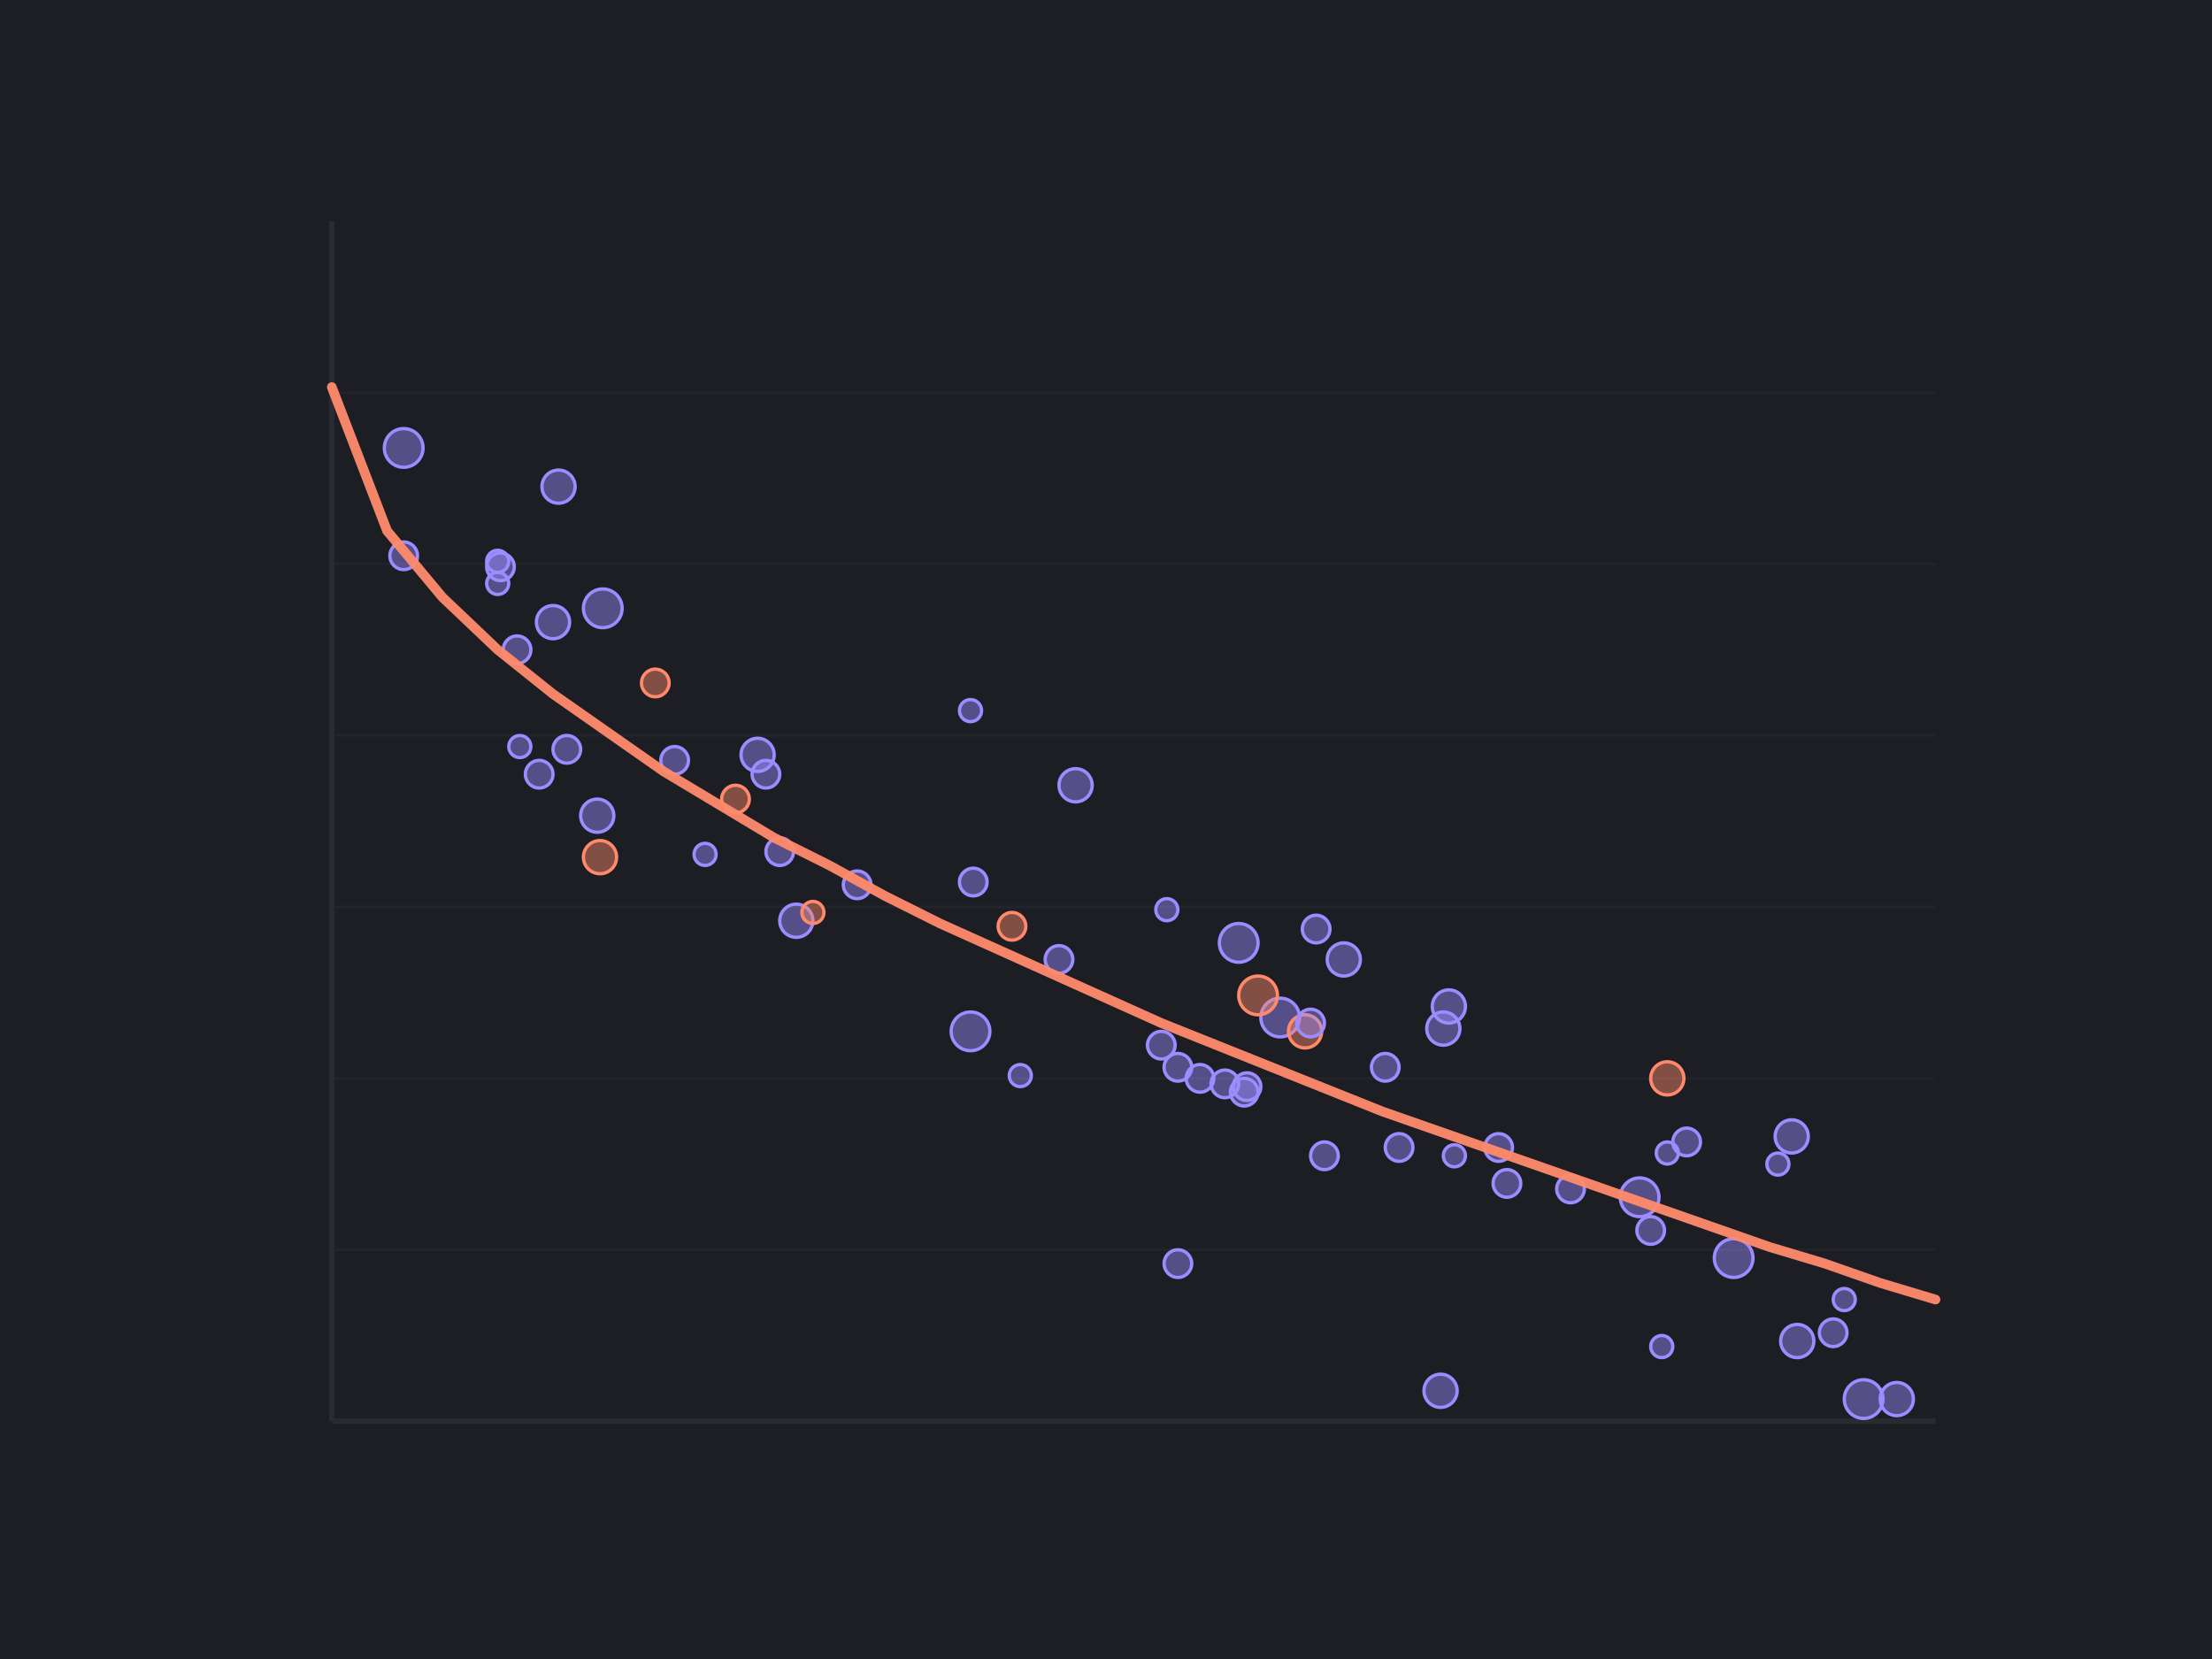
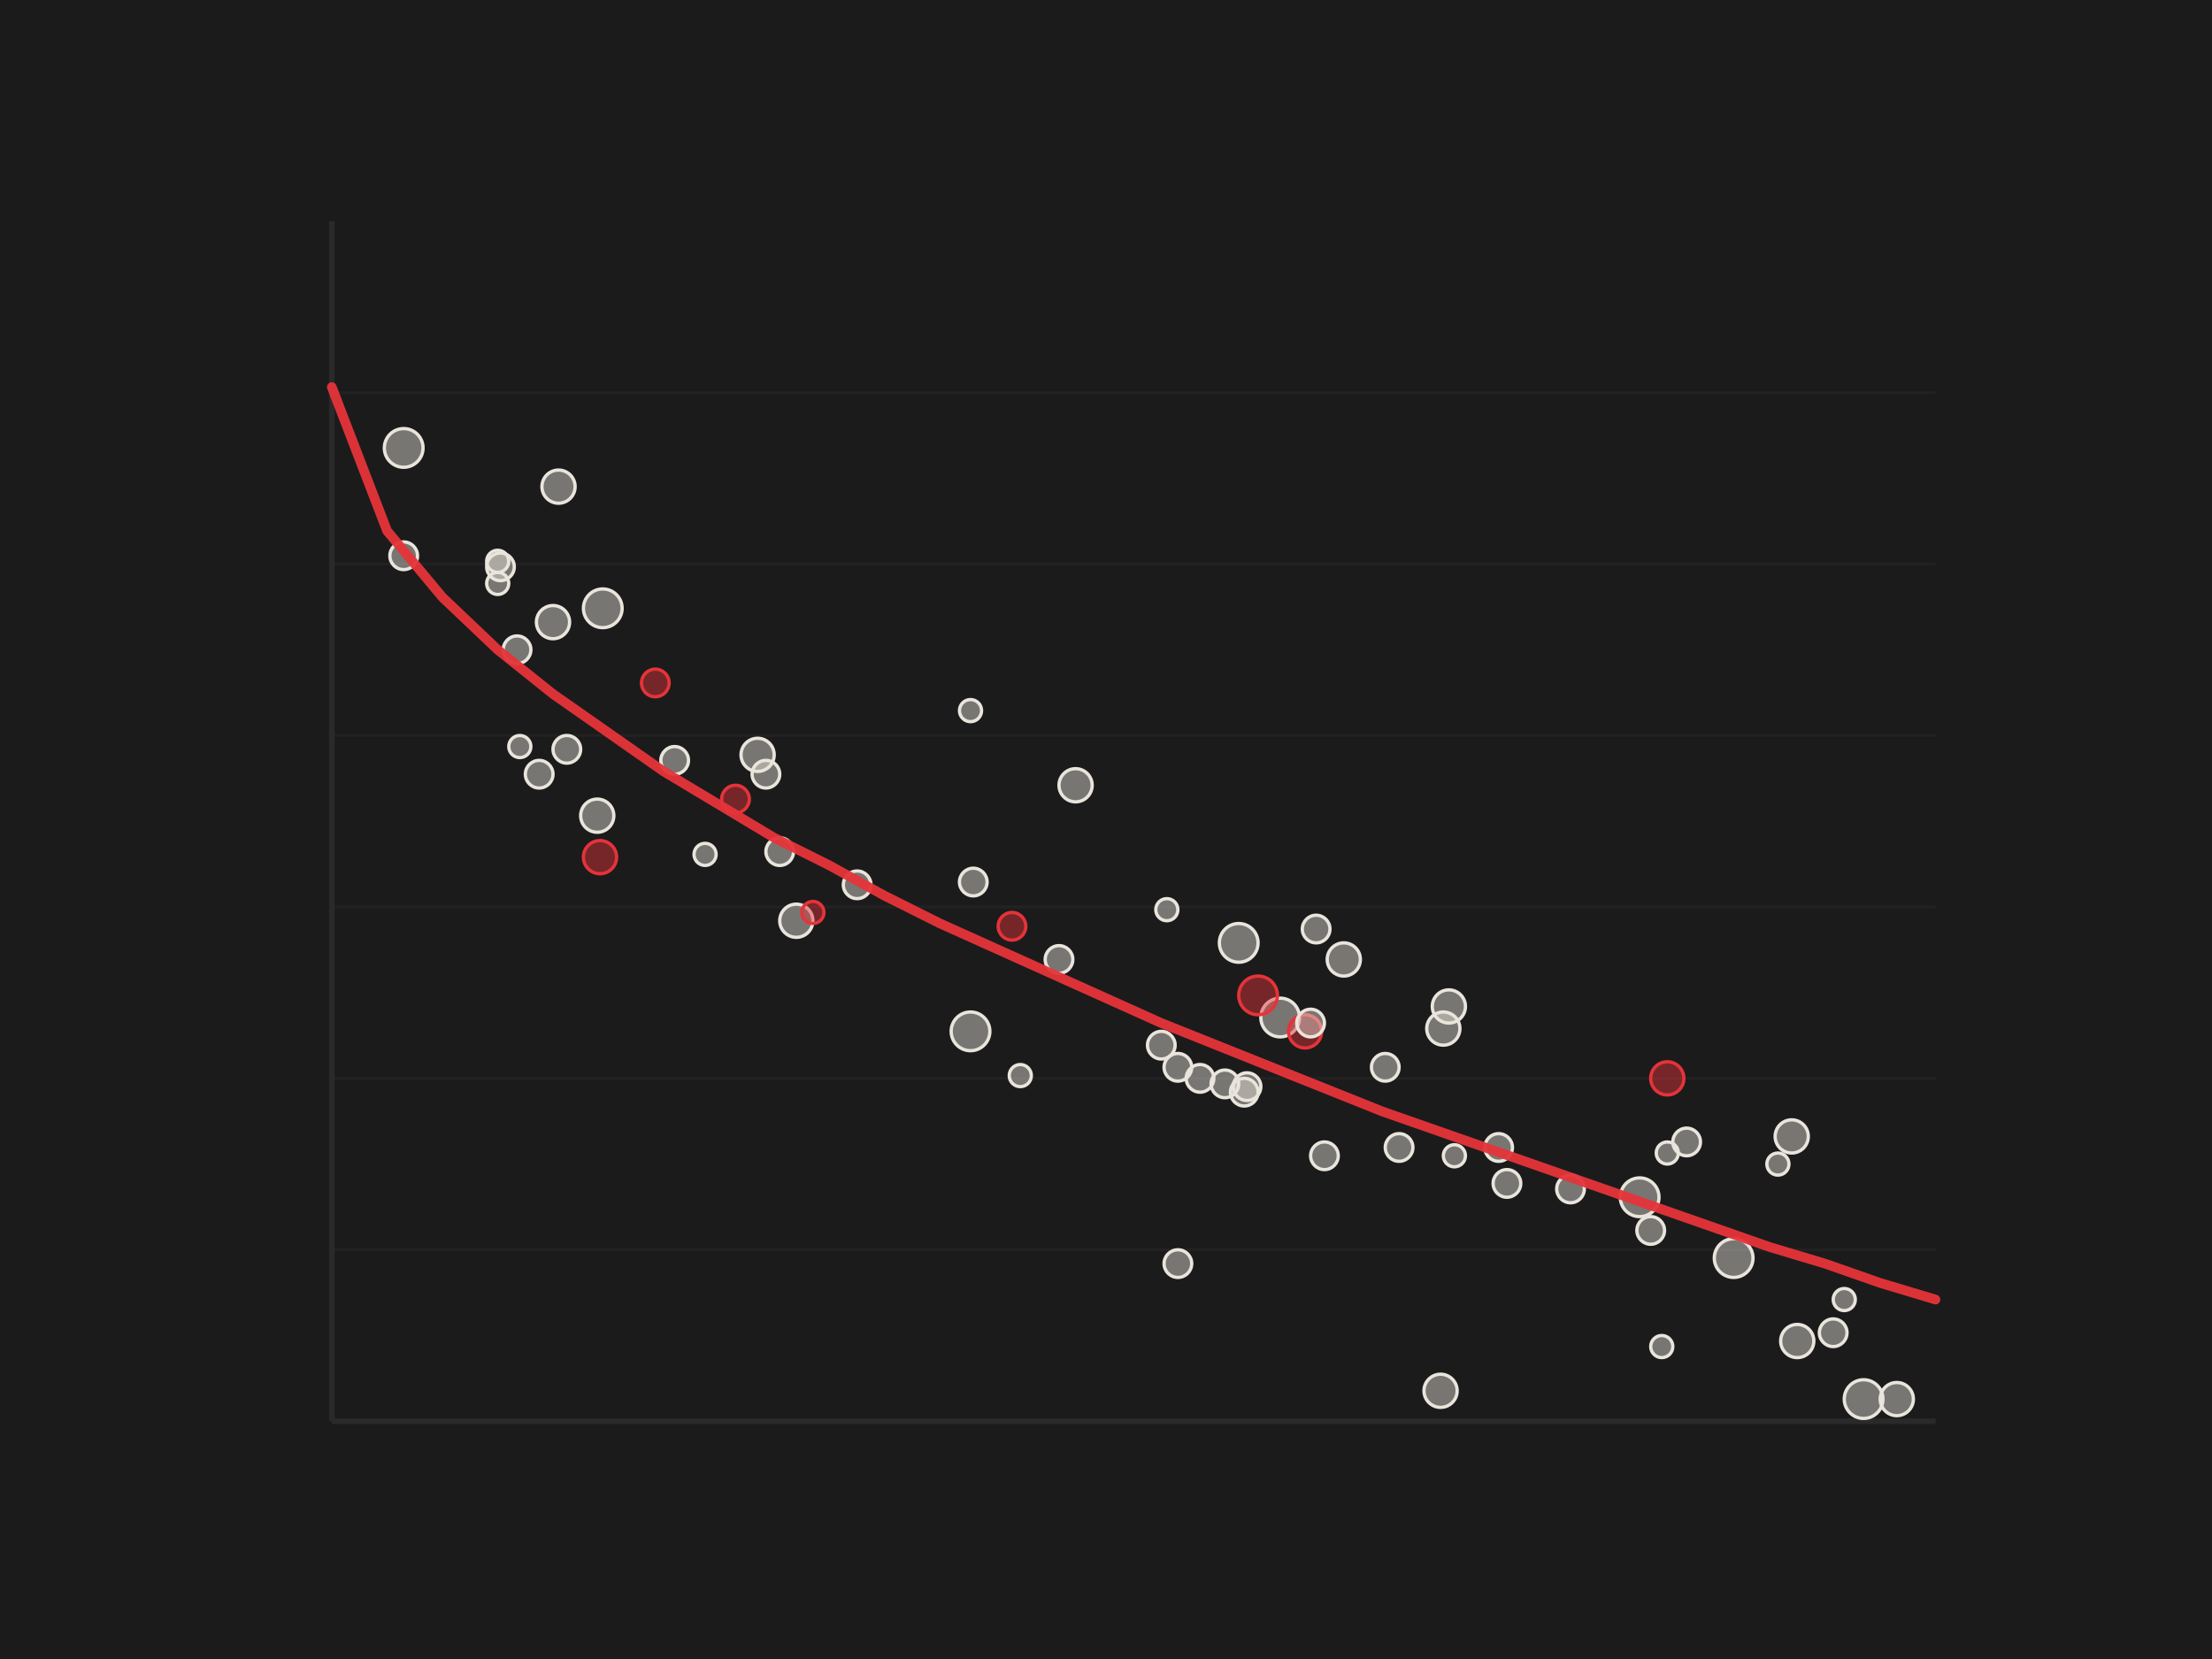
<svg xmlns="http://www.w3.org/2000/svg" viewBox="0 0 800 600" width="800" height="600">
-   <rect width="800" height="600" fill="#1D1D24" />
-   <line x1="120" y1="142" x2="700" y2="142" stroke="#2A2A33" stroke-width="1" opacity=".45" />
-   <line x1="120" y1="204" x2="700" y2="204" stroke="#2A2A33" stroke-width="1" opacity=".45" />
-   <line x1="120" y1="266" x2="700" y2="266" stroke="#2A2A33" stroke-width="1" opacity=".45" />
-   <line x1="120" y1="328" x2="700" y2="328" stroke="#2A2A33" stroke-width="1" opacity=".45" />
-   <line x1="120" y1="390" x2="700" y2="390" stroke="#2A2A33" stroke-width="1" opacity=".45" />
-   <line x1="120" y1="452" x2="700" y2="452" stroke="#2A2A33" stroke-width="1" opacity=".45" />
-   <line x1="120" y1="514" x2="700" y2="514" stroke="#2A2A33" stroke-width="1" opacity=".45" />
-   <line x1="120" y1="80" x2="120" y2="514" stroke="#2A2A33" stroke-width="2" />
-   <line x1="120" y1="514" x2="700" y2="514" stroke="#2A2A33" stroke-width="2" />
-   <circle cx="389" cy="284" r="6" fill="#9D8CFF" fill-opacity=".45" stroke="#9D8CFF" stroke-width="1.2" />
-   <circle cx="610" cy="413" r="5" fill="#9D8CFF" fill-opacity=".45" stroke="#9D8CFF" stroke-width="1.2" />
-   <circle cx="422" cy="329" r="4" fill="#9D8CFF" fill-opacity=".45" stroke="#9D8CFF" stroke-width="1.2" />
-   <circle cx="218" cy="220" r="7" fill="#9D8CFF" fill-opacity=".45" stroke="#9D8CFF" stroke-width="1.2" />
-   <circle cx="521" cy="503" r="6" fill="#9D8CFF" fill-opacity=".45" stroke="#9D8CFF" stroke-width="1.2" />
-   <circle cx="479" cy="418" r="5" fill="#9D8CFF" fill-opacity=".45" stroke="#9D8CFF" stroke-width="1.2" />
-   <circle cx="597" cy="445" r="5" fill="#9D8CFF" fill-opacity=".45" stroke="#9D8CFF" stroke-width="1.2" />
-   <circle cx="568" cy="430" r="5" fill="#9D8CFF" fill-opacity=".45" stroke="#9D8CFF" stroke-width="1.2" />
-   <circle cx="603" cy="390" r="6" fill="#FF8A6B" fill-opacity=".45" stroke="#FF8A6B" stroke-width="1.2" />
-   <circle cx="187" cy="235" r="5" fill="#9D8CFF" fill-opacity=".45" stroke="#9D8CFF" stroke-width="1.2" />
-   <circle cx="443" cy="392" r="5" fill="#9D8CFF" fill-opacity=".45" stroke="#9D8CFF" stroke-width="1.2" />
-   <circle cx="266" cy="289" r="5" fill="#FF8A6B" fill-opacity=".45" stroke="#FF8A6B" stroke-width="1.2" />
-   <circle cx="450" cy="395" r="5" fill="#9D8CFF" fill-opacity=".45" stroke="#9D8CFF" stroke-width="1.2" />
-   <circle cx="667" cy="470" r="4" fill="#9D8CFF" fill-opacity=".45" stroke="#9D8CFF" stroke-width="1.2" />
-   <circle cx="650" cy="485" r="6" fill="#9D8CFF" fill-opacity=".45" stroke="#9D8CFF" stroke-width="1.2" />
-   <circle cx="451" cy="393" r="5" fill="#9D8CFF" fill-opacity=".45" stroke="#9D8CFF" stroke-width="1.2" />
-   <circle cx="288" cy="333" r="6" fill="#9D8CFF" fill-opacity=".45" stroke="#9D8CFF" stroke-width="1.2" />
-   <circle cx="205" cy="271" r="5" fill="#9D8CFF" fill-opacity=".45" stroke="#9D8CFF" stroke-width="1.2" />
-   <circle cx="146" cy="162" r="7" fill="#9D8CFF" fill-opacity=".45" stroke="#9D8CFF" stroke-width="1.2" />
-   <circle cx="420" cy="378" r="5" fill="#9D8CFF" fill-opacity=".45" stroke="#9D8CFF" stroke-width="1.2" />
-   <circle cx="351" cy="257" r="4" fill="#9D8CFF" fill-opacity=".45" stroke="#9D8CFF" stroke-width="1.2" />
-   <circle cx="674" cy="506" r="7" fill="#9D8CFF" fill-opacity=".45" stroke="#9D8CFF" stroke-width="1.2" />
-   <circle cx="627" cy="455" r="7" fill="#9D8CFF" fill-opacity=".45" stroke="#9D8CFF" stroke-width="1.2" />
-   <circle cx="195" cy="280" r="5" fill="#9D8CFF" fill-opacity=".45" stroke="#9D8CFF" stroke-width="1.2" />
-   <circle cx="282" cy="308" r="5" fill="#9D8CFF" fill-opacity=".45" stroke="#9D8CFF" stroke-width="1.2" />
-   <circle cx="181" cy="205" r="5" fill="#9D8CFF" fill-opacity=".45" stroke="#9D8CFF" stroke-width="1.2" />
-   <circle cx="274" cy="273" r="6" fill="#9D8CFF" fill-opacity=".45" stroke="#9D8CFF" stroke-width="1.2" />
-   <circle cx="463" cy="368" r="7" fill="#9D8CFF" fill-opacity=".45" stroke="#9D8CFF" stroke-width="1.2" />
-   <circle cx="352" cy="319" r="5" fill="#9D8CFF" fill-opacity=".45" stroke="#9D8CFF" stroke-width="1.2" />
-   <circle cx="277" cy="280" r="5" fill="#9D8CFF" fill-opacity=".45" stroke="#9D8CFF" stroke-width="1.2" />
-   <circle cx="486" cy="347" r="6" fill="#9D8CFF" fill-opacity=".45" stroke="#9D8CFF" stroke-width="1.2" />
-   <circle cx="472" cy="373" r="6" fill="#FF8A6B" fill-opacity=".45" stroke="#FF8A6B" stroke-width="1.2" />
-   <circle cx="200" cy="225" r="6" fill="#9D8CFF" fill-opacity=".45" stroke="#9D8CFF" stroke-width="1.2" />
-   <circle cx="593" cy="433" r="7" fill="#9D8CFF" fill-opacity=".45" stroke="#9D8CFF" stroke-width="1.2" />
-   <circle cx="426" cy="457" r="5" fill="#9D8CFF" fill-opacity=".45" stroke="#9D8CFF" stroke-width="1.2" />
-   <circle cx="448" cy="341" r="7" fill="#9D8CFF" fill-opacity=".45" stroke="#9D8CFF" stroke-width="1.2" />
-   <circle cx="294" cy="330" r="4" fill="#FF8A6B" fill-opacity=".45" stroke="#FF8A6B" stroke-width="1.2" />
-   <circle cx="366" cy="335" r="5" fill="#FF8A6B" fill-opacity=".45" stroke="#FF8A6B" stroke-width="1.2" />
-   <circle cx="237" cy="247" r="5" fill="#FF8A6B" fill-opacity=".45" stroke="#FF8A6B" stroke-width="1.2" />
-   <circle cx="216" cy="295" r="6" fill="#9D8CFF" fill-opacity=".45" stroke="#9D8CFF" stroke-width="1.2" />
-   <circle cx="501" cy="386" r="5" fill="#9D8CFF" fill-opacity=".45" stroke="#9D8CFF" stroke-width="1.2" />
-   <circle cx="648" cy="411" r="6" fill="#9D8CFF" fill-opacity=".45" stroke="#9D8CFF" stroke-width="1.2" />
-   <circle cx="526" cy="418" r="4" fill="#9D8CFF" fill-opacity=".45" stroke="#9D8CFF" stroke-width="1.2" />
-   <circle cx="542" cy="415" r="5" fill="#9D8CFF" fill-opacity=".45" stroke="#9D8CFF" stroke-width="1.2" />
-   <circle cx="180" cy="203" r="4" fill="#9D8CFF" fill-opacity=".45" stroke="#9D8CFF" stroke-width="1.2" />
-   <circle cx="545" cy="428" r="5" fill="#9D8CFF" fill-opacity=".45" stroke="#9D8CFF" stroke-width="1.2" />
-   <circle cx="643" cy="421" r="4" fill="#9D8CFF" fill-opacity=".45" stroke="#9D8CFF" stroke-width="1.2" />
-   <circle cx="369" cy="389" r="4" fill="#9D8CFF" fill-opacity=".45" stroke="#9D8CFF" stroke-width="1.2" />
-   <circle cx="455" cy="360" r="7" fill="#FF8A6B" fill-opacity=".45" stroke="#FF8A6B" stroke-width="1.2" />
-   <circle cx="180" cy="211" r="4" fill="#9D8CFF" fill-opacity=".45" stroke="#9D8CFF" stroke-width="1.2" />
-   <circle cx="686" cy="506" r="6" fill="#9D8CFF" fill-opacity=".45" stroke="#9D8CFF" stroke-width="1.2" />
-   <circle cx="522" cy="372" r="6" fill="#9D8CFF" fill-opacity=".45" stroke="#9D8CFF" stroke-width="1.2" />
-   <circle cx="601" cy="487" r="4" fill="#9D8CFF" fill-opacity=".45" stroke="#9D8CFF" stroke-width="1.2" />
-   <circle cx="188" cy="270" r="4" fill="#9D8CFF" fill-opacity=".45" stroke="#9D8CFF" stroke-width="1.2" />
-   <circle cx="524" cy="364" r="6" fill="#9D8CFF" fill-opacity=".45" stroke="#9D8CFF" stroke-width="1.2" />
-   <circle cx="146" cy="201" r="5" fill="#9D8CFF" fill-opacity=".45" stroke="#9D8CFF" stroke-width="1.2" />
-   <circle cx="476" cy="336" r="5" fill="#9D8CFF" fill-opacity=".45" stroke="#9D8CFF" stroke-width="1.2" />
-   <circle cx="383" cy="347" r="5" fill="#9D8CFF" fill-opacity=".45" stroke="#9D8CFF" stroke-width="1.2" />
-   <circle cx="506" cy="415" r="5" fill="#9D8CFF" fill-opacity=".45" stroke="#9D8CFF" stroke-width="1.2" />
-   <circle cx="351" cy="373" r="7" fill="#9D8CFF" fill-opacity=".45" stroke="#9D8CFF" stroke-width="1.2" />
-   <circle cx="255" cy="309" r="4" fill="#9D8CFF" fill-opacity=".45" stroke="#9D8CFF" stroke-width="1.2" />
-   <circle cx="663" cy="482" r="5" fill="#9D8CFF" fill-opacity=".45" stroke="#9D8CFF" stroke-width="1.2" />
-   <circle cx="202" cy="176" r="6" fill="#9D8CFF" fill-opacity=".45" stroke="#9D8CFF" stroke-width="1.2" />
-   <circle cx="426" cy="386" r="5" fill="#9D8CFF" fill-opacity=".45" stroke="#9D8CFF" stroke-width="1.2" />
-   <circle cx="603" cy="417" r="4" fill="#9D8CFF" fill-opacity=".45" stroke="#9D8CFF" stroke-width="1.2" />
-   <circle cx="474" cy="370" r="5" fill="#9D8CFF" fill-opacity=".45" stroke="#9D8CFF" stroke-width="1.2" />
-   <circle cx="310" cy="320" r="5" fill="#9D8CFF" fill-opacity=".45" stroke="#9D8CFF" stroke-width="1.2" />
-   <circle cx="244" cy="275" r="5" fill="#9D8CFF" fill-opacity=".45" stroke="#9D8CFF" stroke-width="1.2" />
-   <circle cx="217" cy="310" r="6" fill="#FF8A6B" fill-opacity=".45" stroke="#FF8A6B" stroke-width="1.2" />
-   <circle cx="434" cy="390" r="5" fill="#9D8CFF" fill-opacity=".45" stroke="#9D8CFF" stroke-width="1.2" />
-   <polyline points="120,140 140,192 160,216 180,235 200,251 220,265 240,279 260,291 280,303 300,313 320,324 340,334 360,343 380,352 400,361 420,370 440,378 460,386 480,394 500,402 520,409 540,416 560,423 580,430 600,437 620,444 640,451 660,457 680,464 700,470" fill="none" stroke="#FF8A6B" stroke-width="3.5" stroke-linecap="round" opacity=".95" />
+   <rect width="800" height="600" fill="#1B1B1B" />
+   <line x1="120" y1="142" x2="700" y2="142" stroke="#2A2A2A" stroke-width="1" opacity=".45" />
+   <line x1="120" y1="204" x2="700" y2="204" stroke="#2A2A2A" stroke-width="1" opacity=".45" />
+   <line x1="120" y1="266" x2="700" y2="266" stroke="#2A2A2A" stroke-width="1" opacity=".45" />
+   <line x1="120" y1="328" x2="700" y2="328" stroke="#2A2A2A" stroke-width="1" opacity=".45" />
+   <line x1="120" y1="390" x2="700" y2="390" stroke="#2A2A2A" stroke-width="1" opacity=".45" />
+   <line x1="120" y1="452" x2="700" y2="452" stroke="#2A2A2A" stroke-width="1" opacity=".45" />
+   <line x1="120" y1="514" x2="700" y2="514" stroke="#2A2A2A" stroke-width="1" opacity=".45" />
+   <line x1="120" y1="80" x2="120" y2="514" stroke="#2A2A2A" stroke-width="2" />
+   <line x1="120" y1="514" x2="700" y2="514" stroke="#2A2A2A" stroke-width="2" />
+   <circle cx="389" cy="284" r="6" fill="#E9E5DD" fill-opacity=".45" stroke="#E9E5DD" stroke-width="1.2" />
+   <circle cx="610" cy="413" r="5" fill="#E9E5DD" fill-opacity=".45" stroke="#E9E5DD" stroke-width="1.2" />
+   <circle cx="422" cy="329" r="4" fill="#E9E5DD" fill-opacity=".45" stroke="#E9E5DD" stroke-width="1.2" />
+   <circle cx="218" cy="220" r="7" fill="#E9E5DD" fill-opacity=".45" stroke="#E9E5DD" stroke-width="1.2" />
+   <circle cx="521" cy="503" r="6" fill="#E9E5DD" fill-opacity=".45" stroke="#E9E5DD" stroke-width="1.2" />
+   <circle cx="479" cy="418" r="5" fill="#E9E5DD" fill-opacity=".45" stroke="#E9E5DD" stroke-width="1.2" />
+   <circle cx="597" cy="445" r="5" fill="#E9E5DD" fill-opacity=".45" stroke="#E9E5DD" stroke-width="1.2" />
+   <circle cx="568" cy="430" r="5" fill="#E9E5DD" fill-opacity=".45" stroke="#E9E5DD" stroke-width="1.2" />
+   <circle cx="603" cy="390" r="6" fill="#E5333A" fill-opacity=".45" stroke="#E5333A" stroke-width="1.2" />
+   <circle cx="187" cy="235" r="5" fill="#E9E5DD" fill-opacity=".45" stroke="#E9E5DD" stroke-width="1.2" />
+   <circle cx="443" cy="392" r="5" fill="#E9E5DD" fill-opacity=".45" stroke="#E9E5DD" stroke-width="1.2" />
+   <circle cx="266" cy="289" r="5" fill="#E5333A" fill-opacity=".45" stroke="#E5333A" stroke-width="1.2" />
+   <circle cx="450" cy="395" r="5" fill="#E9E5DD" fill-opacity=".45" stroke="#E9E5DD" stroke-width="1.2" />
+   <circle cx="667" cy="470" r="4" fill="#E9E5DD" fill-opacity=".45" stroke="#E9E5DD" stroke-width="1.2" />
+   <circle cx="650" cy="485" r="6" fill="#E9E5DD" fill-opacity=".45" stroke="#E9E5DD" stroke-width="1.2" />
+   <circle cx="451" cy="393" r="5" fill="#E9E5DD" fill-opacity=".45" stroke="#E9E5DD" stroke-width="1.2" />
+   <circle cx="288" cy="333" r="6" fill="#E9E5DD" fill-opacity=".45" stroke="#E9E5DD" stroke-width="1.2" />
+   <circle cx="205" cy="271" r="5" fill="#E9E5DD" fill-opacity=".45" stroke="#E9E5DD" stroke-width="1.2" />
+   <circle cx="146" cy="162" r="7" fill="#E9E5DD" fill-opacity=".45" stroke="#E9E5DD" stroke-width="1.2" />
+   <circle cx="420" cy="378" r="5" fill="#E9E5DD" fill-opacity=".45" stroke="#E9E5DD" stroke-width="1.2" />
+   <circle cx="351" cy="257" r="4" fill="#E9E5DD" fill-opacity=".45" stroke="#E9E5DD" stroke-width="1.2" />
+   <circle cx="674" cy="506" r="7" fill="#E9E5DD" fill-opacity=".45" stroke="#E9E5DD" stroke-width="1.2" />
+   <circle cx="627" cy="455" r="7" fill="#E9E5DD" fill-opacity=".45" stroke="#E9E5DD" stroke-width="1.2" />
+   <circle cx="195" cy="280" r="5" fill="#E9E5DD" fill-opacity=".45" stroke="#E9E5DD" stroke-width="1.2" />
+   <circle cx="282" cy="308" r="5" fill="#E9E5DD" fill-opacity=".45" stroke="#E9E5DD" stroke-width="1.2" />
+   <circle cx="181" cy="205" r="5" fill="#E9E5DD" fill-opacity=".45" stroke="#E9E5DD" stroke-width="1.2" />
+   <circle cx="274" cy="273" r="6" fill="#E9E5DD" fill-opacity=".45" stroke="#E9E5DD" stroke-width="1.2" />
+   <circle cx="463" cy="368" r="7" fill="#E9E5DD" fill-opacity=".45" stroke="#E9E5DD" stroke-width="1.2" />
+   <circle cx="352" cy="319" r="5" fill="#E9E5DD" fill-opacity=".45" stroke="#E9E5DD" stroke-width="1.2" />
+   <circle cx="277" cy="280" r="5" fill="#E9E5DD" fill-opacity=".45" stroke="#E9E5DD" stroke-width="1.2" />
+   <circle cx="486" cy="347" r="6" fill="#E9E5DD" fill-opacity=".45" stroke="#E9E5DD" stroke-width="1.2" />
+   <circle cx="472" cy="373" r="6" fill="#E5333A" fill-opacity=".45" stroke="#E5333A" stroke-width="1.2" />
+   <circle cx="200" cy="225" r="6" fill="#E9E5DD" fill-opacity=".45" stroke="#E9E5DD" stroke-width="1.2" />
+   <circle cx="593" cy="433" r="7" fill="#E9E5DD" fill-opacity=".45" stroke="#E9E5DD" stroke-width="1.2" />
+   <circle cx="426" cy="457" r="5" fill="#E9E5DD" fill-opacity=".45" stroke="#E9E5DD" stroke-width="1.2" />
+   <circle cx="448" cy="341" r="7" fill="#E9E5DD" fill-opacity=".45" stroke="#E9E5DD" stroke-width="1.2" />
+   <circle cx="294" cy="330" r="4" fill="#E5333A" fill-opacity=".45" stroke="#E5333A" stroke-width="1.2" />
+   <circle cx="366" cy="335" r="5" fill="#E5333A" fill-opacity=".45" stroke="#E5333A" stroke-width="1.2" />
+   <circle cx="237" cy="247" r="5" fill="#E5333A" fill-opacity=".45" stroke="#E5333A" stroke-width="1.2" />
+   <circle cx="216" cy="295" r="6" fill="#E9E5DD" fill-opacity=".45" stroke="#E9E5DD" stroke-width="1.2" />
+   <circle cx="501" cy="386" r="5" fill="#E9E5DD" fill-opacity=".45" stroke="#E9E5DD" stroke-width="1.2" />
+   <circle cx="648" cy="411" r="6" fill="#E9E5DD" fill-opacity=".45" stroke="#E9E5DD" stroke-width="1.2" />
+   <circle cx="526" cy="418" r="4" fill="#E9E5DD" fill-opacity=".45" stroke="#E9E5DD" stroke-width="1.2" />
+   <circle cx="542" cy="415" r="5" fill="#E9E5DD" fill-opacity=".45" stroke="#E9E5DD" stroke-width="1.2" />
+   <circle cx="180" cy="203" r="4" fill="#E9E5DD" fill-opacity=".45" stroke="#E9E5DD" stroke-width="1.2" />
+   <circle cx="545" cy="428" r="5" fill="#E9E5DD" fill-opacity=".45" stroke="#E9E5DD" stroke-width="1.2" />
+   <circle cx="643" cy="421" r="4" fill="#E9E5DD" fill-opacity=".45" stroke="#E9E5DD" stroke-width="1.2" />
+   <circle cx="369" cy="389" r="4" fill="#E9E5DD" fill-opacity=".45" stroke="#E9E5DD" stroke-width="1.2" />
+   <circle cx="455" cy="360" r="7" fill="#E5333A" fill-opacity=".45" stroke="#E5333A" stroke-width="1.2" />
+   <circle cx="180" cy="211" r="4" fill="#E9E5DD" fill-opacity=".45" stroke="#E9E5DD" stroke-width="1.2" />
+   <circle cx="686" cy="506" r="6" fill="#E9E5DD" fill-opacity=".45" stroke="#E9E5DD" stroke-width="1.2" />
+   <circle cx="522" cy="372" r="6" fill="#E9E5DD" fill-opacity=".45" stroke="#E9E5DD" stroke-width="1.2" />
+   <circle cx="601" cy="487" r="4" fill="#E9E5DD" fill-opacity=".45" stroke="#E9E5DD" stroke-width="1.2" />
+   <circle cx="188" cy="270" r="4" fill="#E9E5DD" fill-opacity=".45" stroke="#E9E5DD" stroke-width="1.2" />
+   <circle cx="524" cy="364" r="6" fill="#E9E5DD" fill-opacity=".45" stroke="#E9E5DD" stroke-width="1.2" />
+   <circle cx="146" cy="201" r="5" fill="#E9E5DD" fill-opacity=".45" stroke="#E9E5DD" stroke-width="1.2" />
+   <circle cx="476" cy="336" r="5" fill="#E9E5DD" fill-opacity=".45" stroke="#E9E5DD" stroke-width="1.2" />
+   <circle cx="383" cy="347" r="5" fill="#E9E5DD" fill-opacity=".45" stroke="#E9E5DD" stroke-width="1.2" />
+   <circle cx="506" cy="415" r="5" fill="#E9E5DD" fill-opacity=".45" stroke="#E9E5DD" stroke-width="1.2" />
+   <circle cx="351" cy="373" r="7" fill="#E9E5DD" fill-opacity=".45" stroke="#E9E5DD" stroke-width="1.2" />
+   <circle cx="255" cy="309" r="4" fill="#E9E5DD" fill-opacity=".45" stroke="#E9E5DD" stroke-width="1.2" />
+   <circle cx="663" cy="482" r="5" fill="#E9E5DD" fill-opacity=".45" stroke="#E9E5DD" stroke-width="1.2" />
+   <circle cx="202" cy="176" r="6" fill="#E9E5DD" fill-opacity=".45" stroke="#E9E5DD" stroke-width="1.2" />
+   <circle cx="426" cy="386" r="5" fill="#E9E5DD" fill-opacity=".45" stroke="#E9E5DD" stroke-width="1.2" />
+   <circle cx="603" cy="417" r="4" fill="#E9E5DD" fill-opacity=".45" stroke="#E9E5DD" stroke-width="1.2" />
+   <circle cx="474" cy="370" r="5" fill="#E9E5DD" fill-opacity=".45" stroke="#E9E5DD" stroke-width="1.2" />
+   <circle cx="310" cy="320" r="5" fill="#E9E5DD" fill-opacity=".45" stroke="#E9E5DD" stroke-width="1.2" />
+   <circle cx="244" cy="275" r="5" fill="#E9E5DD" fill-opacity=".45" stroke="#E9E5DD" stroke-width="1.2" />
+   <circle cx="217" cy="310" r="6" fill="#E5333A" fill-opacity=".45" stroke="#E5333A" stroke-width="1.2" />
+   <circle cx="434" cy="390" r="5" fill="#E9E5DD" fill-opacity=".45" stroke="#E9E5DD" stroke-width="1.2" />
+   <polyline points="120,140 140,192 160,216 180,235 200,251 220,265 240,279 260,291 280,303 300,313 320,324 340,334 360,343 380,352 400,361 420,370 440,378 460,386 480,394 500,402 520,409 540,416 560,423 580,430 600,437 620,444 640,451 660,457 680,464 700,470" fill="none" stroke="#E5333A" stroke-width="3.5" stroke-linecap="round" opacity=".95" />
</svg>
